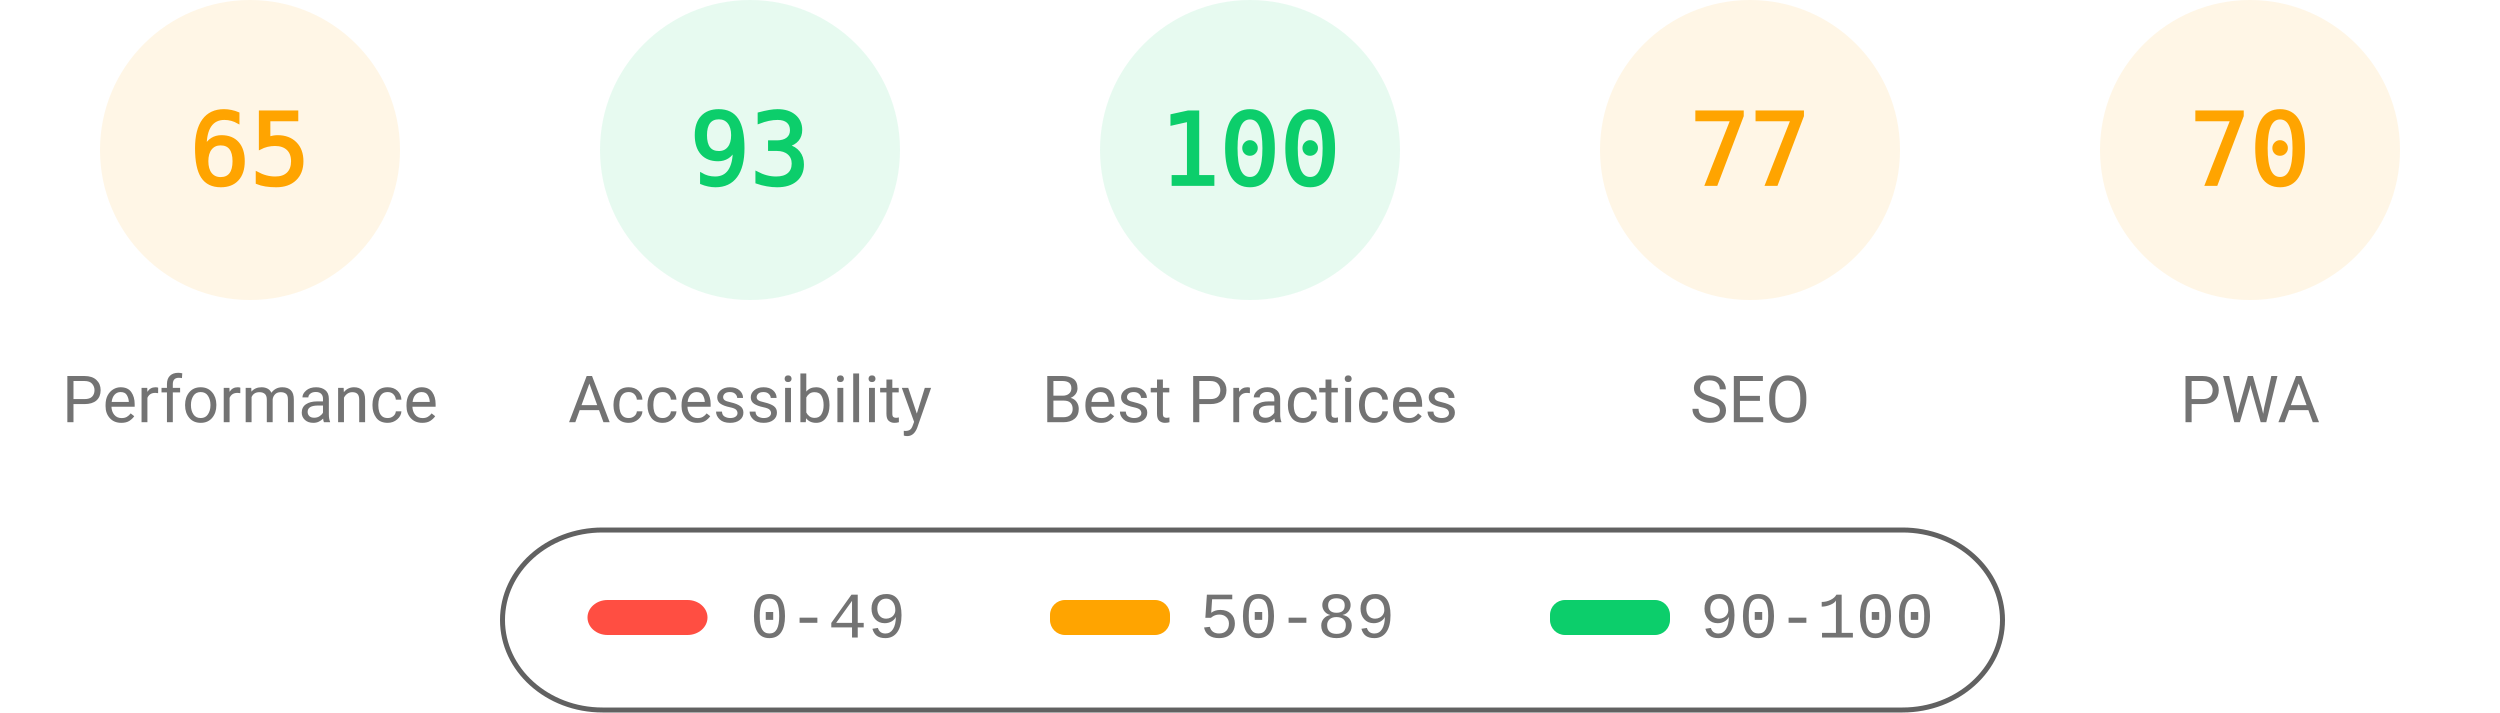
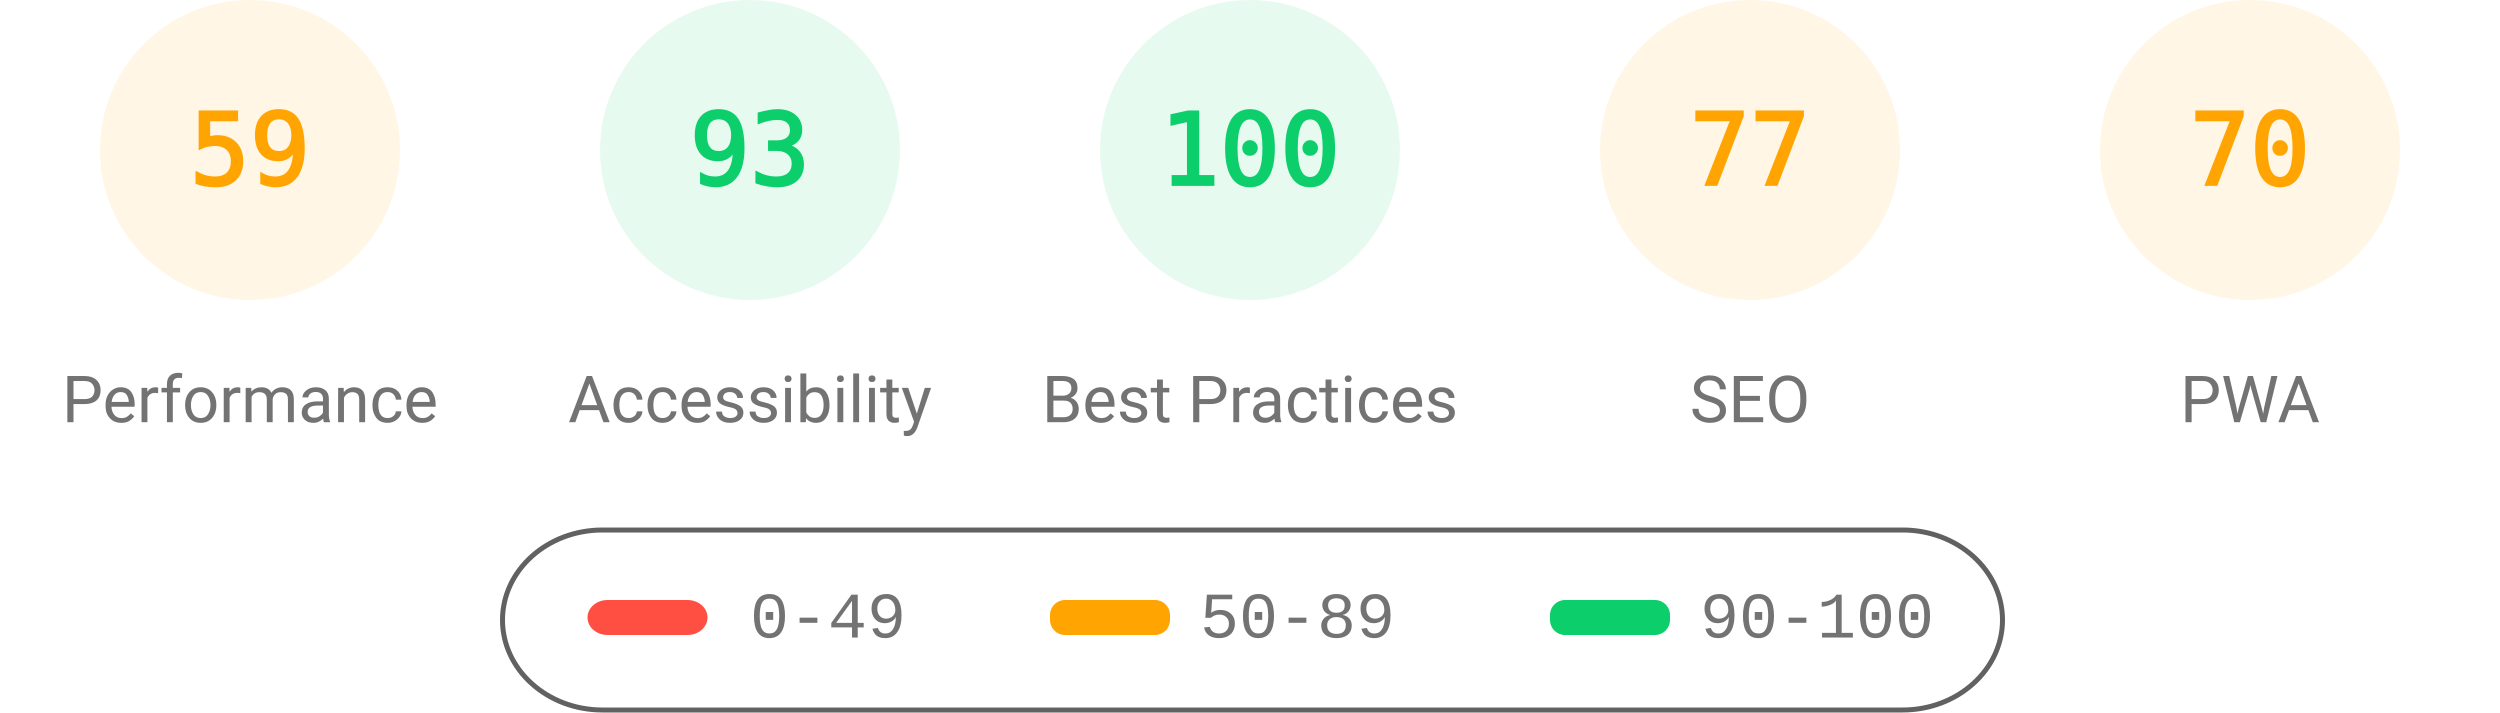
<svg xmlns="http://www.w3.org/2000/svg" fill="none" width="1000" height="285">
  <style>.gauge-base{opacity:.1}.gauge-arc{fill:none;animation-delay:250ms;stroke-linecap:round;transform:rotate(-90deg);transform-origin:100px 60px;animation:load-gauge 1s ease forwards}.guage-text{font-size:40px;font-family:monospace;text-align:center}.guage-red{color:#ff4e42;fill:#ff4e42;stroke:#ff4e42}.guage-orange{color:#ffa400;fill:#ffa400;stroke:#ffa400}.guage-green{color:#0cce6b;fill:#0cce6b;stroke:#0cce6b}.guage-undefined{color:#5c5c5c;fill:#5c5c5c;stroke:#5c5c5c}.guage-title{color:#737373;fill:#737373;stroke:none;font-size:26px;line-height:26px;font-family:Roboto,Halvetica,Arial,sans-serif}@keyframes load-gauge{from{stroke-dasharray:0 352.858}}</style>
  <svg class="guage-div guage-perf guage-orange" viewBox="0 0 200 200" width="200" height="200">
    <circle class="gauge-base" r="56" cx="100" cy="60" stroke-width="8" />
-     <circle class="gauge-arc guage-arc-1" r="56" cx="100" cy="60" stroke-width="8" style="stroke-dasharray:228.708,351.858" />
-     <text class="guage-text" x="100" y="60" alignment-baseline="central" dominant-baseline="central" text-anchor="middle">65</text>
+     <circle class="gauge-arc guage-arc-1" r="56" cx="100" cy="60" stroke-width="8" style="stroke-dasharray:207.596,351.858" />
+     <text class="guage-text" x="100" y="60" alignment-baseline="central" dominant-baseline="central" text-anchor="middle">59</text>
    <text class="guage-title" x="100" y="160" alignment-baseline="central" dominant-baseline="central" text-anchor="middle">Performance</text>
  </svg>
  <svg class="guage-div guage-acc guage-green" viewBox="0 0 200 200" width="200" height="200" x="200">
    <circle class="gauge-base" r="56" cx="100" cy="60" stroke-width="8" />
    <circle class="gauge-arc guage-arc-2" r="56" cx="100" cy="60" stroke-width="8" style="stroke-dasharray:327.228,351.858" />
    <text class="guage-text" x="100" y="60" alignment-baseline="central" dominant-baseline="central" text-anchor="middle">93</text>
    <text class="guage-title" x="100" y="160" alignment-baseline="central" dominant-baseline="central" text-anchor="middle">Accessibility</text>
  </svg>
  <svg class="guage-div guage-best guage-green" viewBox="0 0 200 200" width="200" height="200" x="400">
    <circle class="gauge-base" r="56" cx="100" cy="60" stroke-width="8" />
    <circle class="gauge-arc guage-arc-3" r="56" cx="100" cy="60" stroke-width="8" style="stroke-dasharray:351.858,351.858" />
    <text class="guage-text" x="100" y="60" alignment-baseline="central" dominant-baseline="central" text-anchor="middle">100</text>
    <text class="guage-title" x="100" y="160" alignment-baseline="central" dominant-baseline="central" text-anchor="middle">Best Practices</text>
  </svg>
  <svg class="guage-div guage-seo guage-orange" viewBox="0 0 200 200" width="200" height="200" x="600">
    <circle class="gauge-base" r="56" cx="100" cy="60" stroke-width="8" />
    <circle class="gauge-arc guage-arc-4" r="56" cx="100" cy="60" stroke-width="8" style="stroke-dasharray:270.931,351.858" />
    <text class="guage-text" x="100" y="60" alignment-baseline="central" dominant-baseline="central" text-anchor="middle">77</text>
    <text class="guage-title" x="100" y="160" alignment-baseline="central" dominant-baseline="central" text-anchor="middle">SEO</text>
  </svg>
  <svg class="guage-div guage-pwa guage-orange" viewBox="0 0 200 200" width="200" height="200" x="800">
    <circle class="gauge-base" r="56" cx="100" cy="60" stroke-width="8" />
    <circle class="gauge-arc guage-arc-4" r="56" cx="100" cy="60" stroke-width="8" style="stroke-dasharray:246.301,351.858" />
    <text class="guage-text" x="100" y="60" alignment-baseline="central" dominant-baseline="central" text-anchor="middle">70</text>
    <text class="guage-title" x="100" y="160" alignment-baseline="central" dominant-baseline="central" text-anchor="middle">PWA</text>
  </svg>
  <svg width="604" height="76" x="200" y="210">
    <path fill="none" id="canvas_background" d="M-1-1h604v80H-1z" />
    <rect fill-opacity="0" stroke="#616161" stroke-width="2" rx="40" id="svg_2" height="72" width="600" y="2" x="1" fill="#000" />
    <rect stroke="#000" rx="8" id="svg_3" height="14" width="48" y="30" x="35" stroke-opacity="null" stroke-width="0" fill="#ff4e42" />
    <rect stroke="#000" rx="6" id="svg_4" height="14" width="48" y="30" x="220" stroke-opacity="null" stroke-width="0" fill="#ffa400" />
    <rect stroke="#000" rx="6" id="svg_5" height="14" width="48" y="30" x="420" stroke-opacity="null" stroke-width="0" fill="#0cce6b" />
    <text xml:space="preserve" text-anchor="start" font-family="'Courier New', Courier, monospace" font-size="26" id="svg_6" y="45" x="100" stroke-opacity="null" stroke-width="0" stroke="#000" fill="#737373">0-49</text>
    <text xml:space="preserve" text-anchor="start" font-family="'Courier New', Courier, monospace" font-size="26" id="svg_7" y="45" x="280" stroke-opacity="null" stroke-width="0" stroke="#000" fill="#737373">50-89</text>
    <text xml:space="preserve" text-anchor="start" font-family="'Courier New', Courier, monospace" font-size="26" id="svg_8" y="45" x="480" stroke-opacity="null" stroke-width="0" stroke="#000" fill="#737373">90-100</text>
  </svg>
</svg>
